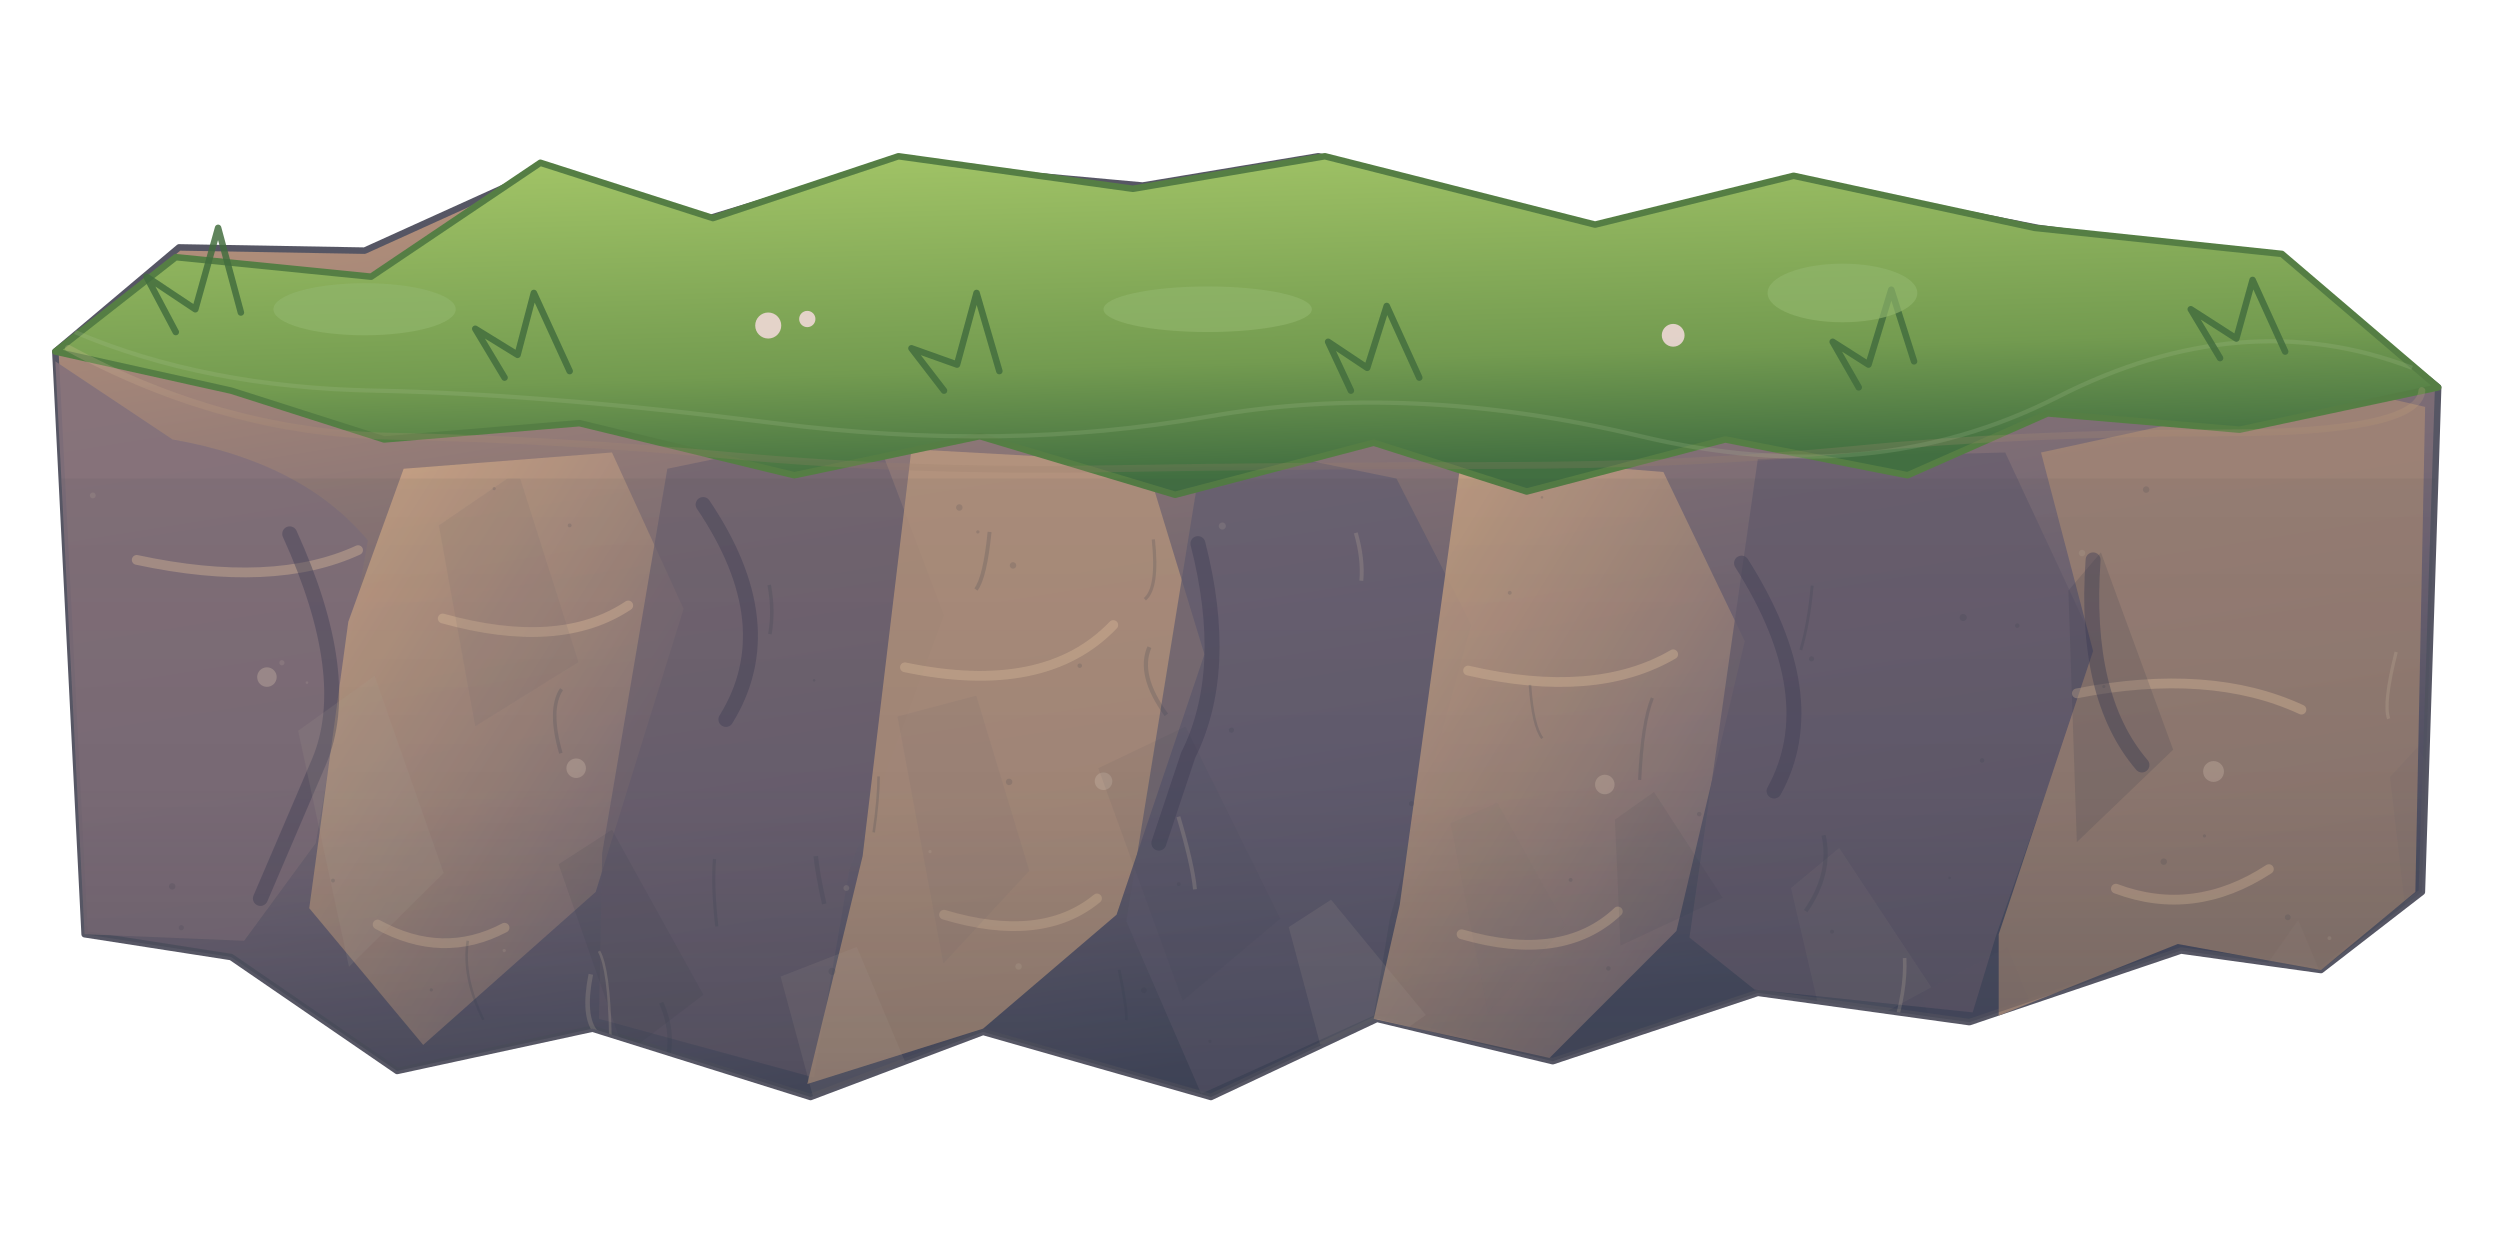
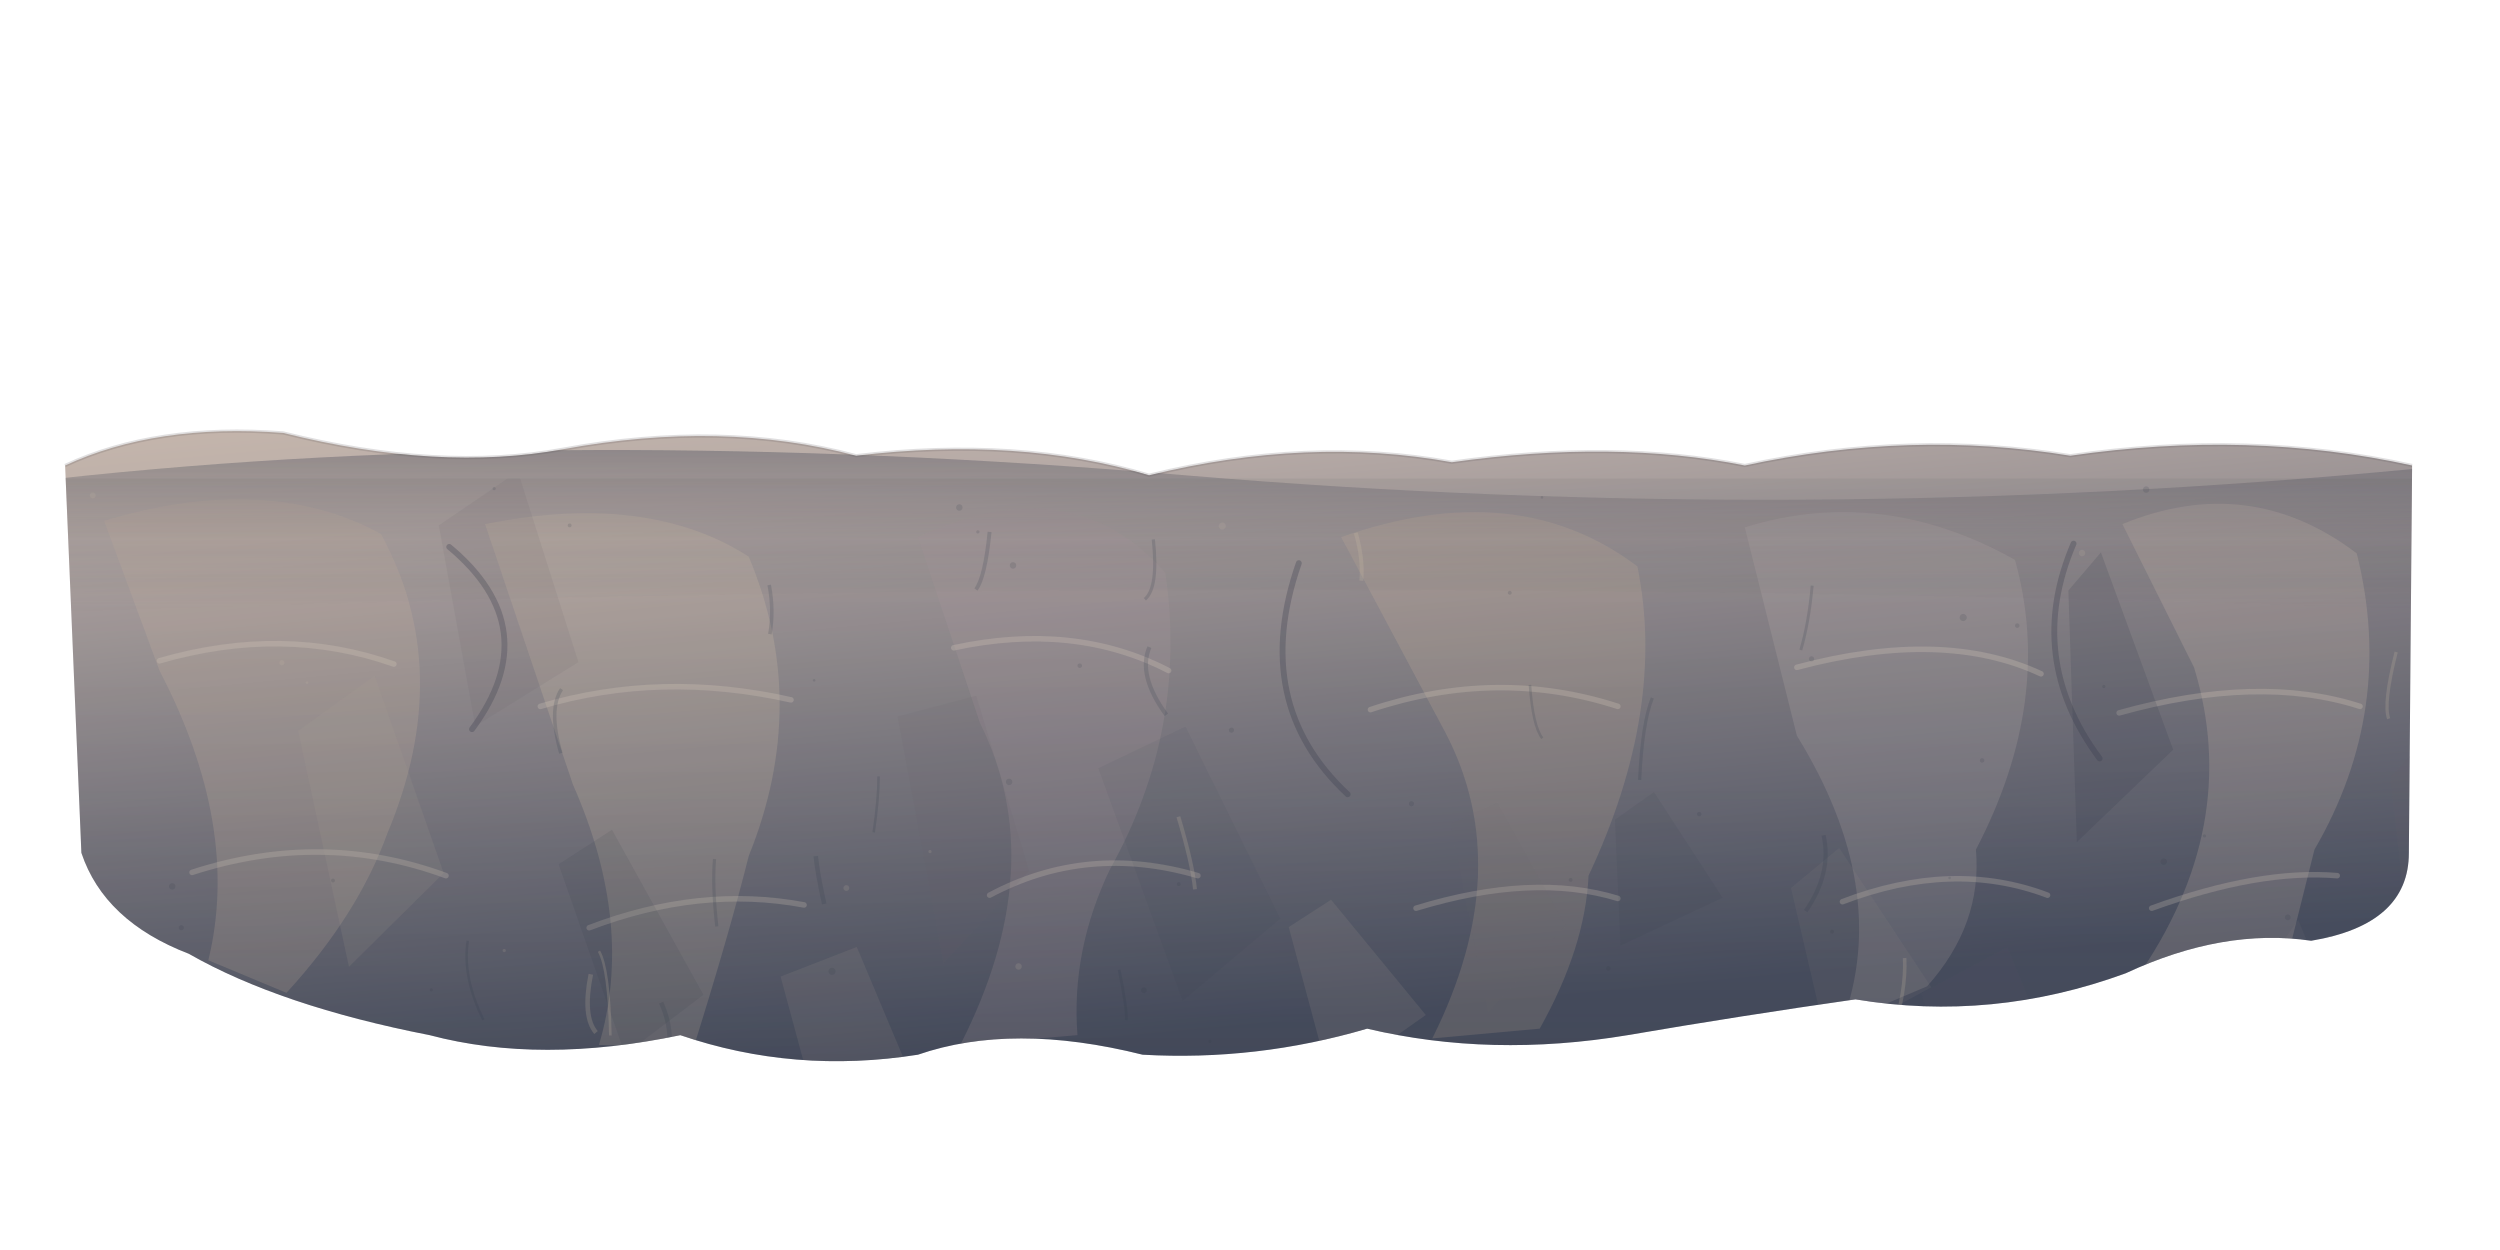
<svg xmlns="http://www.w3.org/2000/svg" viewBox="0 0 768 384">
  <defs>
-     <linearGradient id="stone" x1="0" y1="0" x2=".4" y2="1">
-       <stop stop-color="#bd967b" />
-       <stop offset=".37" stop-color="#8d7776" />
-       <stop offset=".7" stop-color="#716574" />
-       <stop offset="1" stop-color="#494c60" />
+     <linearGradient id="v9-bedrock" x1="0" y1="0" x2=".35" y2="1">
+       <stop stop-color="#c5b6ac" />
+       <stop offset=".18" stop-color="#b6aaa6" />
+       <stop offset=".58" stop-color="#817d83" />
+       <stop offset="1" stop-color="#4e5364" />
    </linearGradient>
-     <linearGradient id="slab" x1="0" y1="0" x2="1" y2="1">
-       <stop stop-color="#d9ae88" />
-       <stop offset=".52" stop-color="#a88b7c" />
-       <stop offset="1" stop-color="#726677" />
+     <linearGradient id="v9-ledge-shadow" x1="0" y1="0" x2="0" y2="1">
+       <stop stop-color="#373e4e" stop-opacity=".44" />
+       <stop offset=".55" stop-color="#59505a" stop-opacity=".12" />
+       <stop offset="1" stop-color="#282e3b" stop-opacity="0" />
    </linearGradient>
-     <linearGradient id="turf" x1="0" y1="0" x2=".2" y2="1">
-       <stop stop-color="#a5c768" />
-       <stop offset=".68" stop-color="#739b50" />
-       <stop offset="1" stop-color="#426f41" />
-     </linearGradient>
-     <linearGradient id="rim" x1="0" y1="0" x2="0" y2="1">
-       <stop stop-color="#e2c8a1" />
-       <stop offset=".55" stop-color="#c09e7b" />
-       <stop offset="1" stop-color="#977c69" />
-     </linearGradient>
+     <clipPath id="v9-cliff-face">
+       <path d="M20 143 Q48 130 87 133 Q135 145 173 138 Q222 129 263 140 Q313 134 353 146 Q402 134 446 142 Q496 135 536 143 Q587 132 636 140 Q691 132 741 143 L740 262 Q740 284 710 289 Q683 285 653 299 Q612 314 570 307 Q535 312 500 318 Q458 325 420 316 Q386 326 351 324 Q311 314 282 324 Q244 330 209 318 Q166 327 132 318 Q86 309 58 293 Q32 283 25 262Z" />
+     </clipPath>
  </defs>
-   <path d="M17 108 55 76 112 77 165 53 218 67 274 50 351 57 405 48 487 70 550 55 626 70 701 80 749 119 744 274 713 298 670 292 605 314 540 305 477 326 423 313 372 337 302 317 249 337 182 316 122 329 71 294 26 287Z" fill="url(#stone)" stroke="#565664" stroke-width="2.0" stroke-linejoin="round" />
-   <path d="M53 135Q93 142 113 166L97 259 75 289 26 287 17 111Z" fill="#83717b" opacity=".86" />
-   <path d="M124 144 188 139 210 187 183 274 130 321 95 279 107 191Z" fill="url(#slab)" opacity=".83" />
-   <path d="M205 144 268 131 290 189 261 267 250 331 184 313 185 262Z" fill="#6c6170" opacity=".68" />
-   <path d="M280 138 352 142 370 201 343 281 302 316 248 333 265 263Z" fill="#bb987e" opacity=".83" />
-   <path d="M370 135 429 147 452 192 427 282 422 312 369 336 346 283Z" fill="#625d70" opacity=".67" />
-   <path d="M449 140 511 145 536 197 515 286 476 325 422 313 430 278Z" fill="url(#slab)" opacity=".84" />
-   <path d="M540 141 616 139 644 199 613 288 606 311 539 304 519 288Z" fill="#685e6e" opacity=".79" />
-   <path d="M627 139 719 119 745 125 742 274 713 298 669 290 614 312 614 287 643 200Z" fill="#a48675" opacity=".82" />
-   <g stroke="#e9c5a0" stroke-width="3" stroke-linecap="round" fill="none" opacity=".40">
-     <path d="M42 172q42 9 68-3M136 190q36 10 57-4M278 205q43 9 64-13M451 206q39 9 63-5M638 213q41-8 69 5" />
-     <path d="M116 284q20 11 39 1M290 281q30 9 47-5M449 287q31 9 48-7M650 273q24 9 47-6" />
+   <path d="M20 143 Q48 130 87 133 Q135 145 173 138 Q222 129 263 140 Q313 134 353 146 Q402 134 446 142 Q496 135 536 143 Q587 132 636 140 Q691 132 741 143 L740 262 Q740 284 710 289 Q683 285 653 299 Q612 314 570 307 Q535 312 500 318 Q458 325 420 316 Q386 326 351 324 Q311 314 282 324 Q244 330 209 318 Q166 327 132 318 Q86 309 58 293 Q32 283 25 262Z" fill="url(#v9-bedrock)" />
+   <g clip-path="url(#v9-cliff-face)">
+     <path d="M32 160 Q82 145 117 164 Q140 206 119 256 Q110 281 88 305 L64 295 Q74 254 49 206Z" fill="#d0b9a7" opacity=".27" />
+     <path d="M149 161 Q199 151 230 171 Q249 216 230 263 Q224 287 213 322 L184 321 Q195 284 176 241Z" fill="#e7d2b4" opacity=".22" />
+     <path d="M282 165 Q329 143 358 176 Q365 224 341 267 Q329 292 331 318 L295 321 Q323 266 301 222Z" fill="#b29fa1" opacity=".26" />
+     <path d="M412 165 Q466 146 503 174 Q512 218 488 269 Q487 291 473 316 L440 319 Q466 267 444 225Z" fill="#dac0a5" opacity=".22" />
+     <path d="M536 162 Q578 149 619 172 Q631 215 607 261 Q609 284 592 303 L566 314 Q581 273 552 226Z" fill="#c8b8b4" opacity=".23" />
+     <path d="M652 161 Q691 145 724 170 Q736 218 711 261 L703 293 Q672 292 656 301 Q689 254 674 205Z" fill="#ead4bf" opacity=".21" />
+     <path d="M18 147 Q174 130 364 146 T742 144 L742 187 Q384 175 18 188Z" fill="url(#v9-ledge-shadow)" opacity=".78" />
+     <g fill="none" stroke="#e7d9c9" stroke-width="1.7" opacity=".27" stroke-linecap="round">
+       <path d="M49 203 Q87 192 121 204 M59 268 Q99 255 137 269" />
+       <path d="M166 217 Q203 206 243 215 M181 285 Q215 272 247 278" />
+       <path d="M293 199 Q330 191 359 206 M304 275 Q334 259 368 269" />
+       <path d="M421 218 Q460 205 497 217 M435 279 Q471 268 497 276" />
+       <path d="M552 205 Q597 193 627 207 M566 277 Q600 264 629 275" />
+       <path d="M651 219 Q694 207 725 217 M661 279 Q694 267 718 269" />
+     </g>
+     <g fill="none" stroke="#3b3c4c" stroke-width="1.8" opacity=".31" stroke-linecap="round">
+       <path d="M138 168 Q168 193 145 224" />
+       <path d="M399 173 Q384 216 414 244" />
+       <path d="M637 167 Q622 202 645 233" />
+     </g>
  </g>
-   <g stroke="#413e56" stroke-width="4.6" stroke-linecap="round" fill="none" opacity=".43">
-     <path d="M89 164q20 44 9 70l-18 42M216 155q25 37 7 66M368 167q10 39-3 65l-9 27M535 173q26 41 10 70M643 172q-3 42 15 63" />
-   </g>
-   <path d="M17 108 54 79 114 85 166 50 219 67 276 48 348 58 407 48 490 69 551 54 625 70 701 78 749 119  688 132 629 127 586 146 530 135 469 151 422 136 361 152 301 134 244 146 178 130 118 135 71 120Z" fill="url(#turf)" stroke="#557e44" stroke-width="2.0" stroke-linejoin="round" />
-   <path d="M21 107Q69 133 120 134T225 140T340 144T460 143T570 138T682 133T744 120" fill="none" stroke="url(#rim)" stroke-width="2.1" opacity=".22" stroke-linejoin="round" stroke-linecap="round" />
-   <path d="M23 102Q63 119 115 120T238 130T371 128T504 134T632 122T741 113" fill="none" stroke="#b1c79a" stroke-width="1.3" opacity=".18" />
-   <g fill="none" stroke="#426d3e" stroke-width="2.0" stroke-linecap="round" stroke-linejoin="round" opacity=".84">
-     <path d="m54 102-9-17 15 10 7-25 7 26M155 116l-9-15 13 8 5-19 11 24M290 120l-10-13 14 5 6-22 7 24" />
-     <path d="m415 120-7-15 12 8 6-19 10 22M571 119l-8-14 11 7 7-23 7 22M682 110l-9-15 14 9 5-18 10 22" />
-   </g>
-   <g fill="#91b56c" opacity=".65">
-     <ellipse cx="112" cy="95" rx="28" ry="8" />
-     <ellipse cx="371" cy="95" rx="32" ry="7" />
-     <ellipse cx="566" cy="90" rx="23" ry="9" />
-   </g>
-   <g fill="#d9c3b0" opacity=".38">
-     <circle cx="82" cy="208" r="3" />
-     <circle cx="177" cy="236" r="3" />
-     <circle cx="339" cy="240" r="2.7" />
-     <circle cx="493" cy="241" r="3" />
-     <circle cx="680" cy="237" r="3.2" />
-   </g>
-   <g fill="#f7dbdf" opacity=".84">
-     <circle cx="236" cy="100" r="4" />
-     <circle cx="248" cy="98" r="2.5" />
-     <circle cx="514" cy="103" r="3.5" />
-   </g>
+   <path d="M20 143 Q48 130 87 133 Q135 145 173 138 Q222 129 263 140 Q313 134 353 146 Q402 134 446 142 Q496 135 536 143 Q587 132 636 140 Q691 132 741 143" fill="none" stroke="#554e54" opacity=".18" stroke-width="1" />
  <defs>
    <clipPath id="v7-rock-silhouette">
-       <path d="M17 108 55 76 112 77 165 53 218 67 274 50 351 57 405 48 487 70 550 55 626 70 701 80 749 119 744 274 713 298 670 292 605 314 540 305 477 326 423 313 372 337 302 317 249 337 182 316 122 329 71 294 26 287Z" />
+       <path d="M20 143 Q48 130 87 133 Q135 145 173 138 Q222 129 263 140 Q313 134 353 146 Q402 134 446 142 Q496 135 536 143 Q587 132 636 140 Q691 132 741 143 L740 262 Q740 284 710 289 Q683 285 653 299 Q612 314 570 307 Q535 312 500 318 Q458 325 420 316 Q386 326 351 324 Q311 314 282 324 Q244 330 209 318 Q166 327 132 318 Q86 309 58 293 Q32 283 25 262Z" />
    </clipPath>
    <clipPath id="v7-rock-face">
      <rect x="0" y="147" width="768" height="237" />
    </clipPath>
    <linearGradient id="v8-rock-depth" x1="0" y1="0" x2="0" y2="1">
      <stop stop-color="#353b44" stop-opacity="0" />
      <stop offset=".63" stop-color="#273141" stop-opacity=".11" />
      <stop offset="1" stop-color="#1b2432" stop-opacity=".34" />
    </linearGradient>
  </defs>
  <g clip-path="url(#v7-rock-silhouette)">
    <g clip-path="url(#v7-rock-face)">
      <rect width="768" height="384" fill="url(#v8-rock-depth)" />
      <g>
        <path d="M22.8 319.6l25.0 -14.5 19.9 40.0 -21.2 17.0Z" fill="#272f40" opacity="0.09" />
        <path d="M91.6 224.5l23.5 -16.9 21.2 60.6 -29.1 28.8Z" fill="#a99d91" opacity="0.14" />
        <path d="M134.8 161.4l24.3 -16.6 18.6 58.6 -31.7 19.7Z" fill="#635f67" opacity="0.11" />
        <path d="M171.6 265.5l16.4 -10.6 28.1 50.7 -24.1 18.3Z" fill="#272f40" opacity="0.10" />
        <path d="M239.8 300.0l23.4 -9.1 23.8 56.6 -28.0 23.5Z" fill="#a99d91" opacity="0.13" />
        <path d="M275.7 220.1l24.2 -6.4 16.3 53.8 -26.4 28.5Z" fill="#635f67" opacity="0.10" />
        <path d="M337.4 236.0l26.8 -12.8 29.1 59.0 -30.0 25.3Z" fill="#272f40" opacity="0.06" />
        <path d="M395.9 284.8l13.0 -8.4 29.1 35.4 -29.3 20.7Z" fill="#a99d91" opacity="0.15" />
        <path d="M445.6 252.9l14.4 -6.3 21.0 37.7 -23.9 27.0Z" fill="#635f67" opacity="0.06" />
        <path d="M496.1 251.8l12.0 -8.5 21.1 32.5 -31.4 14.7Z" fill="#272f40" opacity="0.08" />
        <path d="M550.2 272.8l14.8 -12.3 28.3 42.8 -32.0 17.2Z" fill="#a99d91" opacity="0.08" />
        <path d="M590.2 305.1l26.5 -14.2 20.6 50.5 -30.1 17.1Z" fill="#635f67" opacity="0.05" />
        <path d="M635.4 181.4l10.0 -11.7 22.2 60.6 -29.6 28.4Z" fill="#272f40" opacity="0.15" />
        <path d="M696.3 296.4l9.7 -13.8 21.9 52.3 -32.6 18.4Z" fill="#a99d91" opacity="0.06" />
        <path d="M734.2 238.7l8.4 -9.1 26.1 42.6 -28.0 22.4Z" fill="#635f67" opacity="0.12" />
      </g>
      <g>
        <path d="M563.6 364.9q-3.1 7.8 -4.2 15.3" stroke="#d4c3a9" stroke-width="1.3" opacity=".19" fill="none" />
        <path d="M143.7 289.0q-1.7 11.2 4.8 24.3" stroke="#313c4b" stroke-width="0.8" opacity=".19" fill="none" />
        <path d="M454.7 358.5q-3.4 8.6 -1.6 25.9" stroke="#313c4b" stroke-width="0.8" opacity=".19" fill="none" />
        <path d="M736.1 200.3q-4.0 15.8 -2.3 20.5" stroke="#d4c3a9" stroke-width="1.0" opacity=".19" fill="none" />
        <path d="M304.0 163.4q-1.4 14.0 -4.2 17.7" stroke="#313c4b" stroke-width="1.2" opacity=".19" fill="none" />
        <path d="M219.5 263.9q-0.7 8.3 0.7 20.7" stroke="#313c4b" stroke-width="1.0" opacity=".19" fill="none" />
        <path d="M416.5 163.7q2.3 8.0 1.7 14.7" stroke="#d4c3a9" stroke-width="1.2" opacity=".19" fill="none" />
        <path d="M203.1 308.0q4.2 9.3 1.7 18.5" stroke="#313c4b" stroke-width="1.4" opacity=".19" fill="none" />
        <path d="M72.5 326.8q-2.0 7.3 -1.8 14.7" stroke="#313c4b" stroke-width="1.1" opacity=".19" fill="none" />
        <path d="M406.9 326.6q-0.1 10.7 3.9 17.3" stroke="#d4c3a9" stroke-width="1.2" opacity=".19" fill="none" />
        <path d="M470.0 210.4q0.9 12.7 3.8 16.4" stroke="#313c4b" stroke-width="0.8" opacity=".19" fill="none" />
        <path d="M172.5 211.7q-4.1 6.2 -0.2 19.7" stroke="#313c4b" stroke-width="1.1" opacity=".19" fill="none" />
        <path d="M362.0 250.9q4.3 14.3 5.1 22.3" stroke="#d4c3a9" stroke-width="1.2" opacity=".19" fill="none" />
        <path d="M556.7 179.9q-1.0 11.3 -3.5 19.8" stroke="#313c4b" stroke-width="0.9" opacity=".19" fill="none" />
        <path d="M354.3 165.7q1.6 14.9 -2.6 18.4" stroke="#313c4b" stroke-width="1.0" opacity=".19" fill="none" />
        <path d="M78.7 336.3q-0.2 6.2 -2.0 18.8" stroke="#d4c3a9" stroke-width="0.9" opacity=".19" fill="none" />
        <path d="M72.0 324.5q3.6 8.4 0.2 18.5" stroke="#313c4b" stroke-width="0.9" opacity=".19" fill="none" />
        <path d="M110.3 368.8q-2.5 15.3 5.4 25.7" stroke="#313c4b" stroke-width="0.9" opacity=".19" fill="none" />
        <path d="M184.0 292.2q3.1 5.5 3.5 25.9" stroke="#d4c3a9" stroke-width="0.8" opacity=".19" fill="none" />
        <path d="M343.8 297.9q2.5 12.4 2.2 15.5" stroke="#313c4b" stroke-width="0.9" opacity=".19" fill="none" />
        <path d="M353.1 198.8q-3.7 8.6 5.2 20.8" stroke="#313c4b" stroke-width="1.3" opacity=".19" fill="none" />
        <path d="M16.1 319.4q-3.3 8.0 5.7 16.2" stroke="#d4c3a9" stroke-width="1.3" opacity=".19" fill="none" />
        <path d="M236.3 179.7q1.5 8.0 0.2 15.1" stroke="#313c4b" stroke-width="1.1" opacity=".19" fill="none" />
        <path d="M507.6 214.4q-3.1 7.7 -3.9 25.2" stroke="#313c4b" stroke-width="1.0" opacity=".19" fill="none" />
        <path d="M766.7 269.4q-3.3 8.5 1.0 24.5" stroke="#d4c3a9" stroke-width="1.3" opacity=".19" fill="none" />
        <path d="M465.8 341.9q2.2 10.2 3.9 21.3" stroke="#313c4b" stroke-width="1.0" opacity=".19" fill="none" />
        <path d="M560.2 256.6q2.6 11.6 -5.5 23.3" stroke="#313c4b" stroke-width="1.3" opacity=".19" fill="none" />
        <path d="M181.5 299.3q-2.6 13.0 1.6 17.9" stroke="#d4c3a9" stroke-width="1.4" opacity=".19" fill="none" />
        <path d="M515.6 335.1q4.0 6.8 -5.7 24.9" stroke="#313c4b" stroke-width="1.0" opacity=".19" fill="none" />
        <path d="M250.6 263.0q0.5 5.2 2.6 14.7" stroke="#313c4b" stroke-width="1.4" opacity=".19" fill="none" />
        <path d="M585.1 294.3q0.5 10.2 -3.8 23.3" stroke="#d4c3a9" stroke-width="1.1" opacity=".19" fill="none" />
        <path d="M269.9 238.5q0.0 7.0 -1.5 17.2" stroke="#313c4b" stroke-width="0.8" opacity=".19" fill="none" />
      </g>
      <g>
        <circle cx="28.5" cy="152.2" r="0.9" fill="#c5b6a4" opacity=".16" />
        <circle cx="250.1" cy="209.0" r="0.4" fill="#303947" opacity=".16" />
        <circle cx="299.2" cy="347.4" r="1.0" fill="#303947" opacity=".16" />
        <circle cx="21.8" cy="242.2" r="0.6" fill="#303947" opacity=".16" />
        <circle cx="742.1" cy="355.5" r="1.0" fill="#c5b6a4" opacity=".16" />
        <circle cx="598.9" cy="269.7" r="0.4" fill="#303947" opacity=".16" />
        <circle cx="767.3" cy="182.2" r="0.6" fill="#303947" opacity=".16" />
        <circle cx="559.4" cy="368.6" r="1.0" fill="#303947" opacity=".16" />
        <circle cx="260.0" cy="272.8" r="0.9" fill="#c5b6a4" opacity=".16" />
        <circle cx="155.3" cy="357.0" r="0.6" fill="#303947" opacity=".16" />
        <circle cx="55.7" cy="285.0" r="0.8" fill="#303947" opacity=".16" />
        <circle cx="371.7" cy="319.9" r="0.5" fill="#303947" opacity=".16" />
        <circle cx="765.1" cy="201.3" r="0.9" fill="#c5b6a4" opacity=".16" />
        <circle cx="175.0" cy="161.4" r="0.6" fill="#303947" opacity=".16" />
        <circle cx="562.8" cy="286.2" r="0.6" fill="#303947" opacity=".16" />
        <circle cx="608.9" cy="233.6" r="0.7" fill="#303947" opacity=".16" />
        <circle cx="135.4" cy="369.2" r="0.4" fill="#c5b6a4" opacity=".16" />
        <circle cx="482.5" cy="270.3" r="0.6" fill="#303947" opacity=".16" />
        <circle cx="30.4" cy="341.0" r="1.0" fill="#303947" opacity=".16" />
        <circle cx="603.1" cy="189.7" r="1.1" fill="#303947" opacity=".16" />
        <circle cx="154.9" cy="292.0" r="0.5" fill="#c5b6a4" opacity=".16" />
        <circle cx="362.1" cy="271.6" r="0.6" fill="#303947" opacity=".16" />
        <circle cx="255.6" cy="298.4" r="1.1" fill="#303947" opacity=".16" />
        <circle cx="473.7" cy="152.8" r="0.4" fill="#303947" opacity=".16" />
        <circle cx="375.5" cy="161.6" r="1.1" fill="#c5b6a4" opacity=".16" />
        <circle cx="378.3" cy="224.3" r="0.8" fill="#303947" opacity=".16" />
        <circle cx="52.9" cy="272.3" r="1.0" fill="#303947" opacity=".16" />
        <circle cx="646.3" cy="210.9" r="0.5" fill="#303947" opacity=".16" />
        <circle cx="221.3" cy="352.6" r="0.6" fill="#c5b6a4" opacity=".16" />
        <circle cx="406.0" cy="321.7" r="1.0" fill="#303947" opacity=".16" />
        <circle cx="151.8" cy="150.1" r="0.5" fill="#303947" opacity=".16" />
        <circle cx="576.9" cy="354.9" r="0.6" fill="#303947" opacity=".16" />
        <circle cx="639.6" cy="169.9" r="1.0" fill="#c5b6a4" opacity=".16" />
        <circle cx="102.3" cy="270.5" r="0.6" fill="#303947" opacity=".16" />
        <circle cx="288.7" cy="376.6" r="0.7" fill="#303947" opacity=".16" />
        <circle cx="702.8" cy="281.8" r="0.9" fill="#303947" opacity=".16" />
        <circle cx="627.0" cy="335.0" r="0.9" fill="#c5b6a4" opacity=".16" />
        <circle cx="556.5" cy="202.4" r="0.8" fill="#303947" opacity=".16" />
        <circle cx="433.6" cy="246.9" r="0.8" fill="#303947" opacity=".16" />
        <circle cx="310.0" cy="240.2" r="1.0" fill="#303947" opacity=".16" />
        <circle cx="285.7" cy="261.6" r="0.5" fill="#c5b6a4" opacity=".16" />
        <circle cx="677.2" cy="256.8" r="0.5" fill="#303947" opacity=".16" />
        <circle cx="619.7" cy="192.2" r="0.7" fill="#303947" opacity=".16" />
        <circle cx="331.7" cy="204.5" r="0.7" fill="#303947" opacity=".16" />
        <circle cx="747.7" cy="188.7" r="0.7" fill="#c5b6a4" opacity=".16" />
        <circle cx="494.1" cy="297.5" r="0.7" fill="#303947" opacity=".16" />
        <circle cx="179.9" cy="382.7" r="1.1" fill="#303947" opacity=".16" />
        <circle cx="311.2" cy="173.7" r="1.0" fill="#303947" opacity=".16" />
        <circle cx="715.6" cy="288.2" r="0.6" fill="#c5b6a4" opacity=".16" />
        <circle cx="707.9" cy="336.0" r="0.7" fill="#303947" opacity=".16" />
        <circle cx="457.3" cy="352.8" r="0.6" fill="#303947" opacity=".16" />
        <circle cx="463.8" cy="182.1" r="0.6" fill="#303947" opacity=".16" />
        <circle cx="312.9" cy="296.9" r="1.0" fill="#c5b6a4" opacity=".16" />
        <circle cx="300.4" cy="163.4" r="0.5" fill="#303947" opacity=".16" />
        <circle cx="659.3" cy="150.4" r="1.0" fill="#303947" opacity=".16" />
        <circle cx="759.7" cy="332.0" r="0.9" fill="#303947" opacity=".16" />
        <circle cx="86.6" cy="203.6" r="0.8" fill="#c5b6a4" opacity=".16" />
        <circle cx="351.4" cy="304.2" r="0.9" fill="#303947" opacity=".16" />
        <circle cx="522.0" cy="250.1" r="0.7" fill="#303947" opacity=".16" />
        <circle cx="664.7" cy="264.7" r="1.0" fill="#303947" opacity=".16" />
        <circle cx="94.3" cy="209.7" r="0.4" fill="#c5b6a4" opacity=".16" />
        <circle cx="132.5" cy="304.1" r="0.5" fill="#303947" opacity=".16" />
        <circle cx="605.7" cy="374.9" r="1.1" fill="#303947" opacity=".16" />
        <circle cx="294.7" cy="155.9" r="1.0" fill="#303947" opacity=".16" />
        <circle cx="360.6" cy="374.3" r="0.9" fill="#c5b6a4" opacity=".16" />
        <circle cx="151.6" cy="376.6" r="0.6" fill="#303947" opacity=".16" />
      </g>
    </g>
  </g>
</svg>
